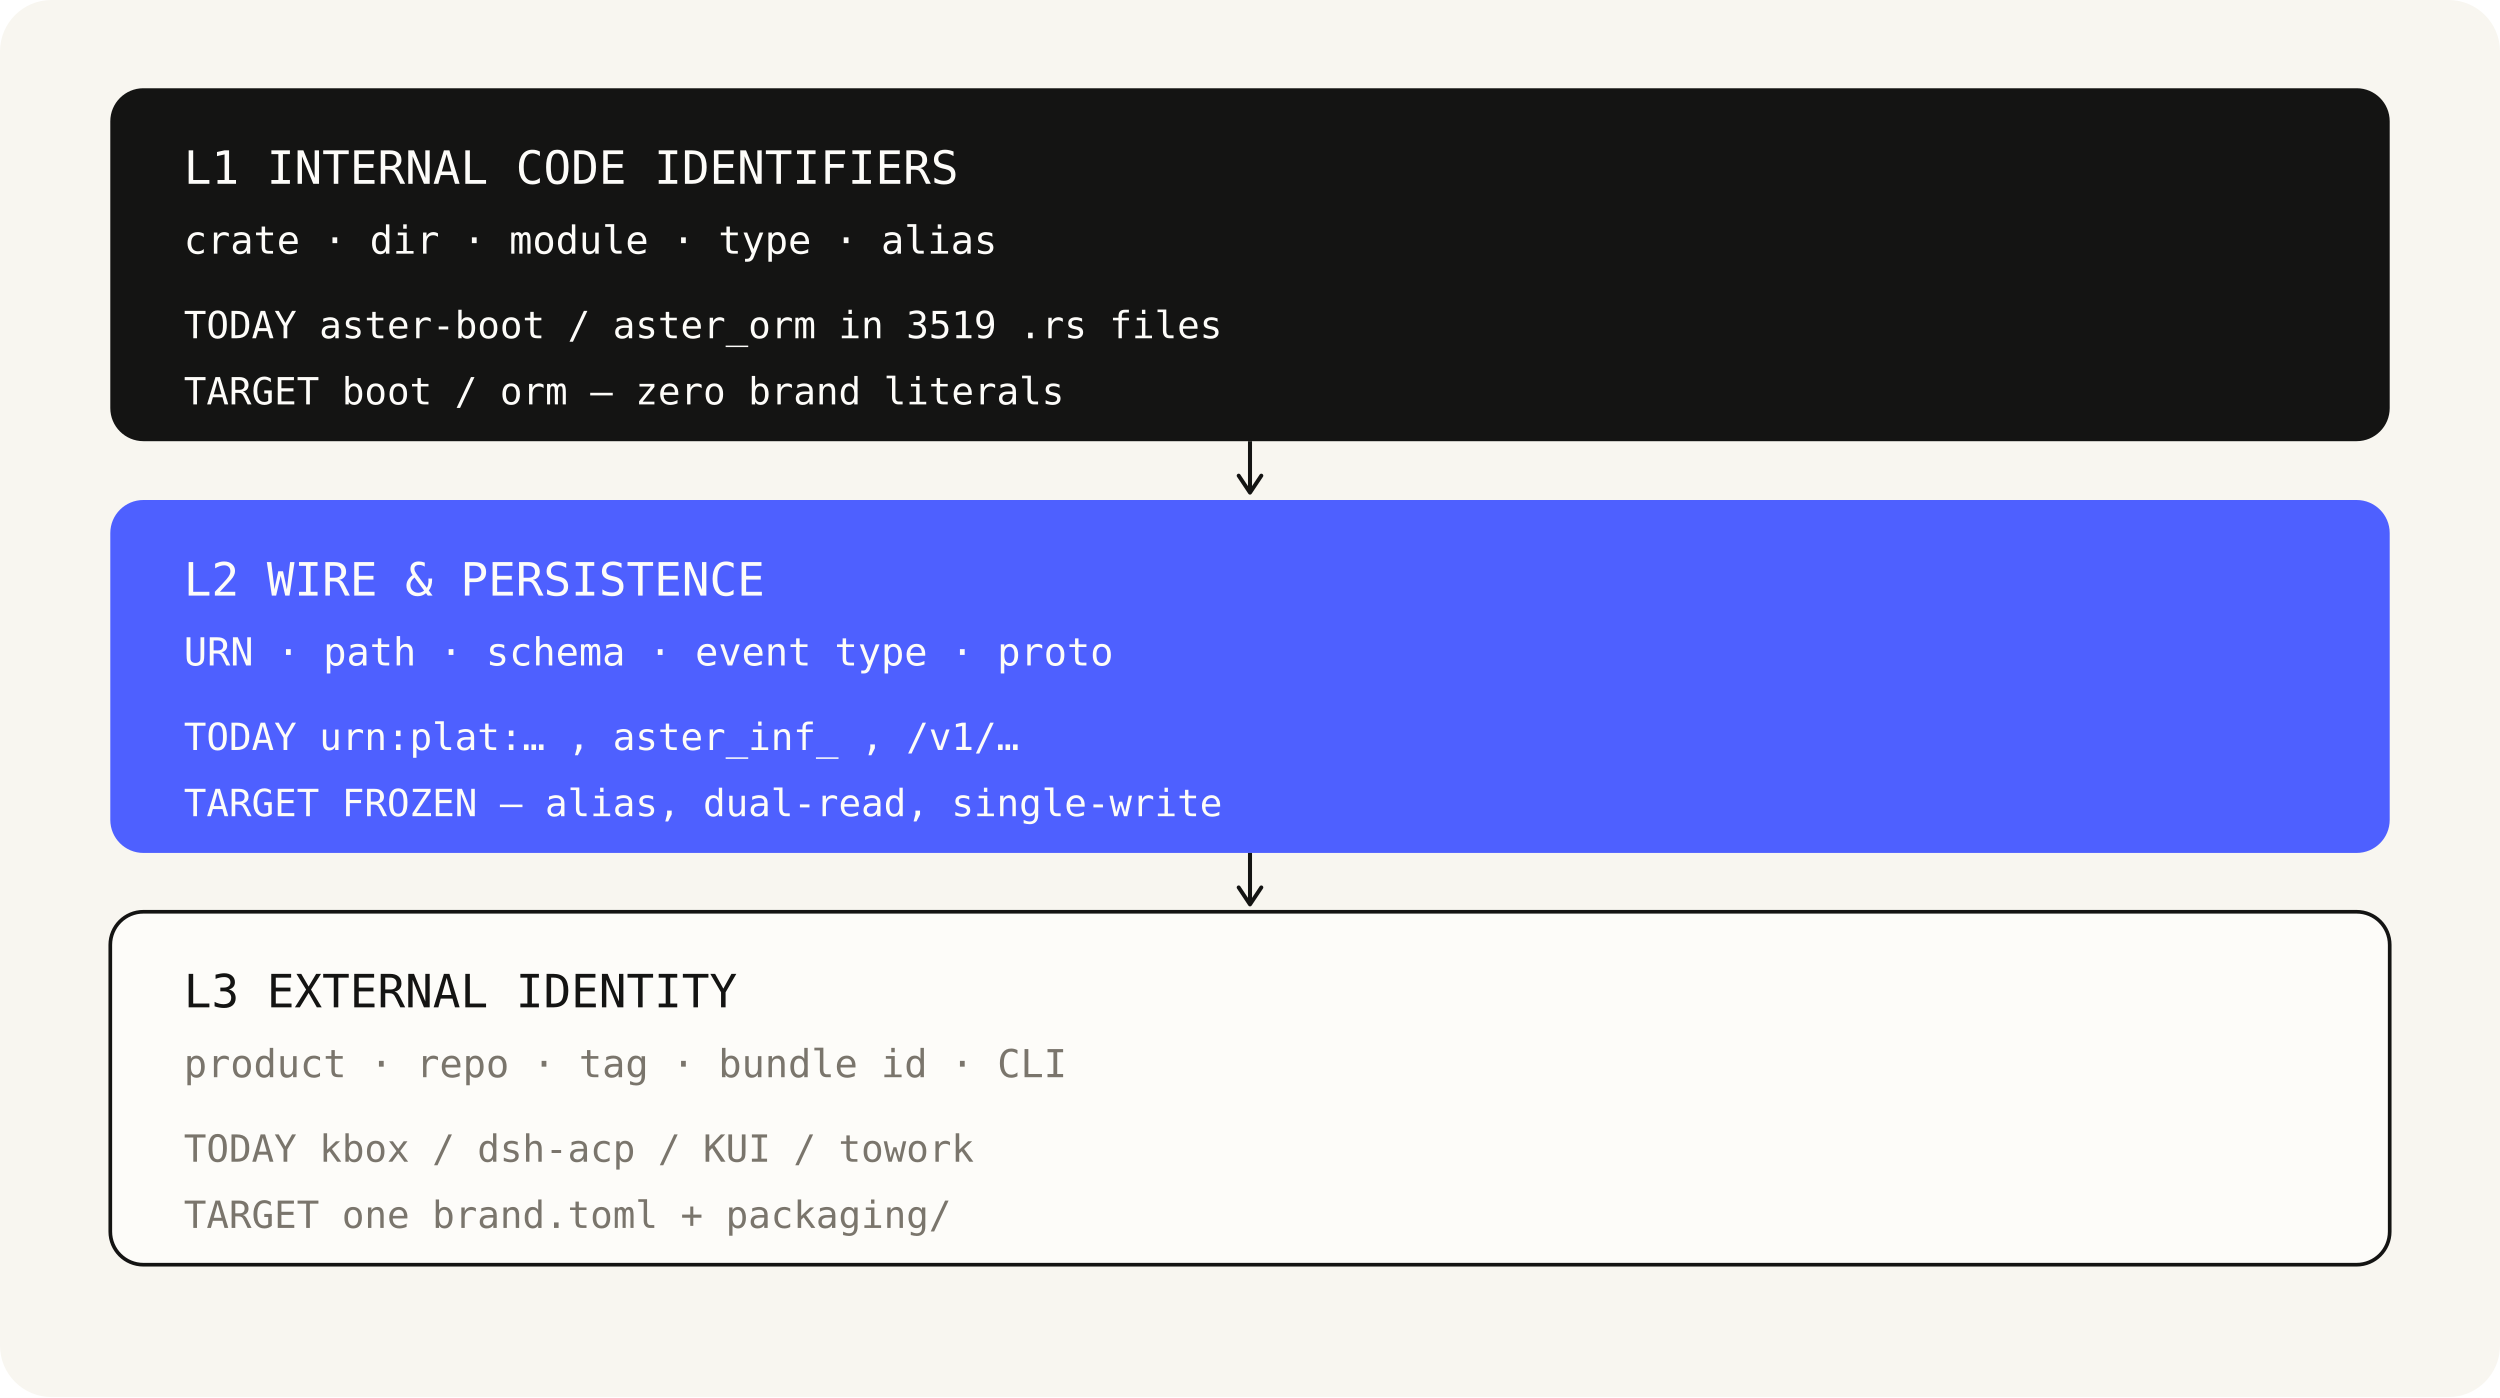
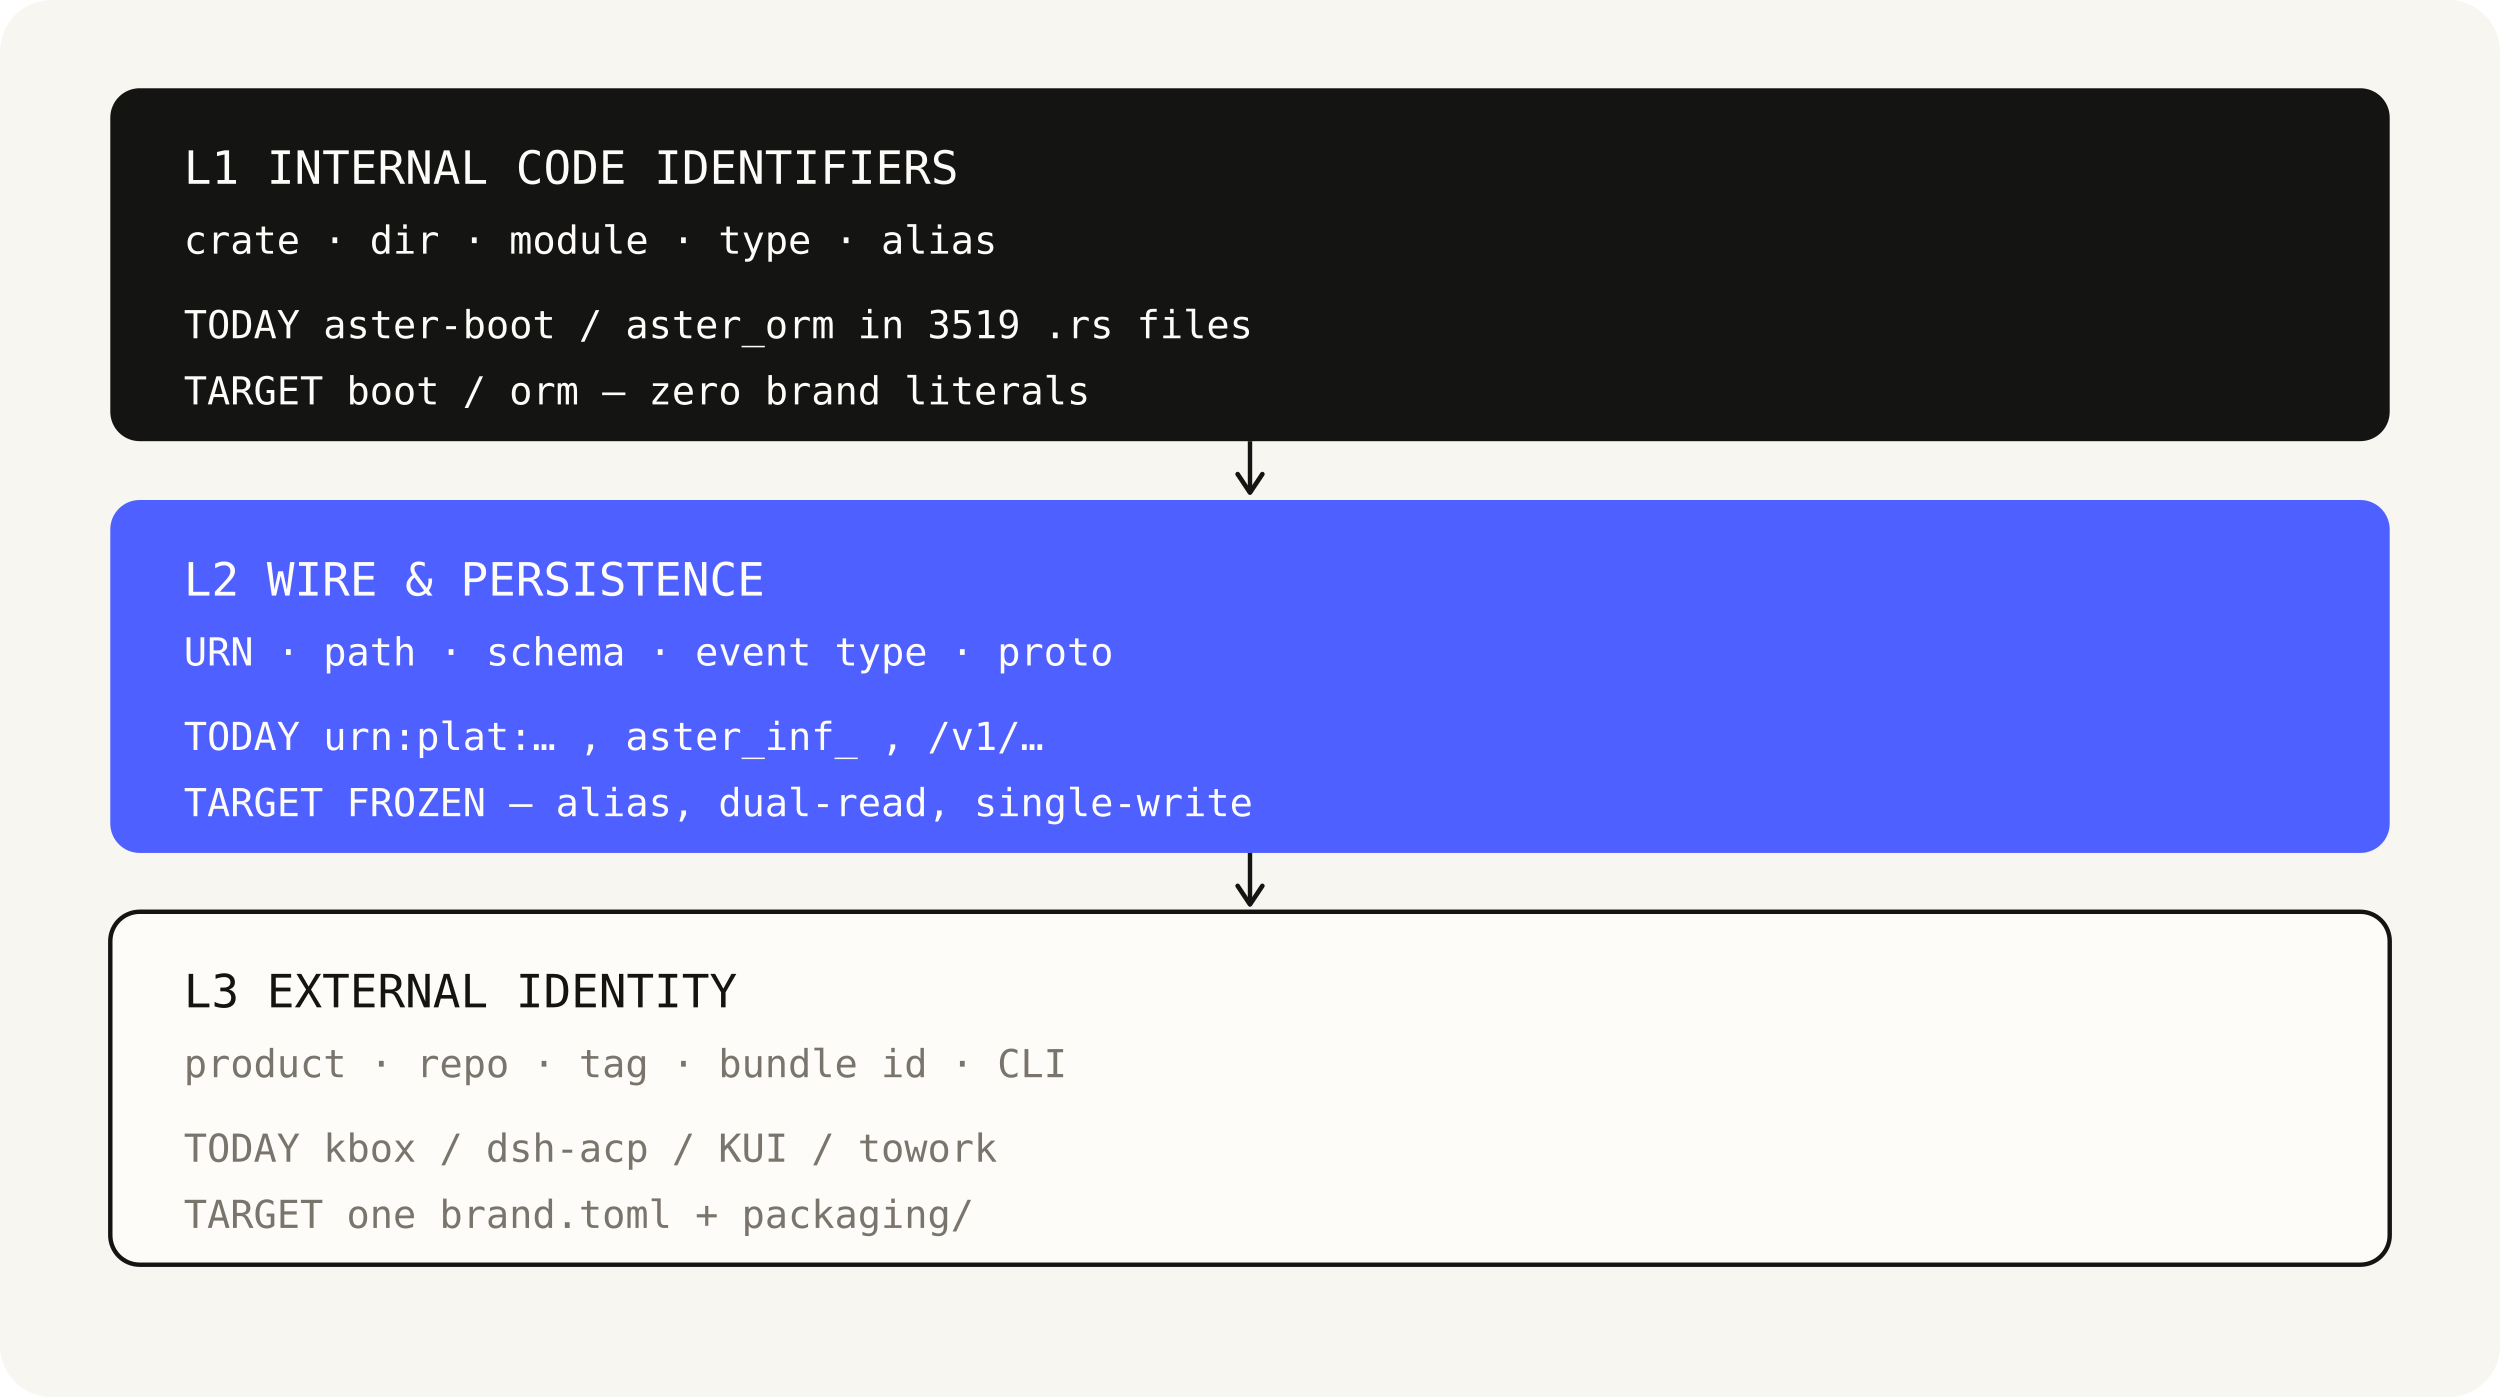
<svg xmlns="http://www.w3.org/2000/svg" viewBox="0 0 680 380" width="680" height="380" role="img">
  <defs>
-     <marker id="nA" viewBox="0 0 10 10" refX="8" refY="5" markerWidth="7" markerHeight="7" orient="auto-start-reverse">
-       <path d="M2 1L8 5L2 9" fill="none" stroke="#141413" stroke-width="1.4" stroke-linecap="round" stroke-linejoin="round" />
+     <marker id="naming-layers-nA" viewBox="0 0 10 10" refX="8" refY="5" markerWidth="7" markerHeight="7" orient="auto-start-reverse">
+       <path d="M2 1L8 5L2 9" fill="none" stroke="#141413" stroke-width="1.5" stroke-linecap="round" stroke-linejoin="round" />
    </marker>
  </defs>
  <rect x="0" y="0" width="680" height="380" rx="14" fill="#F8F6F0" />
  <g font-family="Menlo, SFMono-Regular, Consolas, monospace">
-     <rect x="30" y="24" width="620" height="96" rx="9" fill="#141413" />
+     <rect x="30" y="24" width="620" height="96" rx="8" fill="#141413" />
    <text x="50" y="50" font-size="12.5" fill="#FDFCF9" text-anchor="start">L1  INTERNAL CODE IDENTIFIERS</text>
    <text x="50" y="69" font-size="10.5" fill="#FDFCF9" text-anchor="start">crate · dir · module · type · alias</text>
-     <text x="50" y="92" font-size="10.2" fill="#FDFCF9" text-anchor="start">TODAY  aster-boot / aster_orm in 3519 .rs files</text>
-     <text x="50" y="110" font-size="10.2" fill="#FDFCF9" text-anchor="start">TARGET  boot / orm — zero brand literals</text>
-     <path d="M340 120 L340 134" fill="none" stroke="#141413" stroke-width="1.1" marker-end="url(#nA)" />
-     <rect x="30" y="136" width="620" height="96" rx="9" fill="#4E60FF" />
+     <text x="50" y="92" font-size="10.5" fill="#FDFCF9" text-anchor="start">TODAY  aster-boot / aster_orm in 3519 .rs files</text>
+     <text x="50" y="110" font-size="10.5" fill="#FDFCF9" text-anchor="start">TARGET  boot / orm — zero brand literals</text>
+     <path d="M340 120 L340 134" fill="none" stroke="#141413" stroke-width="1.2" marker-end="url(#naming-layers-nA)" />
+     <rect x="30" y="136" width="620" height="96" rx="8" fill="#4E60FF" />
    <text x="50" y="162" font-size="12.5" fill="#FDFCF9" text-anchor="start">L2  WIRE &amp; PERSISTENCE</text>
    <text x="50" y="181" font-size="10.5" fill="#FDFCF9" text-anchor="start">URN · path · schema · event type · proto</text>
-     <text x="50" y="204" font-size="10.2" fill="#FDFCF9" text-anchor="start">TODAY  urn:plat:… , aster_inf_ , /v1/…</text>
-     <text x="50" y="222" font-size="10.2" fill="#FDFCF9" text-anchor="start">TARGET  FROZEN — alias, dual-read, single-write</text>
-     <path d="M340 232 L340 246" fill="none" stroke="#141413" stroke-width="1.1" marker-end="url(#nA)" />
-     <rect x="30" y="248" width="620" height="96" rx="9" fill="#FDFCF9" stroke="#141413" stroke-width="1" />
+     <text x="50" y="204" font-size="10.5" fill="#FDFCF9" text-anchor="start">TODAY  urn:plat:… , aster_inf_ , /v1/…</text>
+     <text x="50" y="222" font-size="10.5" fill="#FDFCF9" text-anchor="start">TARGET  FROZEN — alias, dual-read, single-write</text>
+     <path d="M340 232 L340 246" fill="none" stroke="#141413" stroke-width="1.2" marker-end="url(#naming-layers-nA)" />
+     <rect x="30" y="248" width="620" height="96" rx="8" fill="#FDFCF9" stroke="#141413" stroke-width="1.2" />
    <text x="50" y="274" font-size="12.5" fill="#141413" text-anchor="start">L3  EXTERNAL IDENTITY</text>
    <text x="50" y="293" font-size="10.5" fill="#7A756C" text-anchor="start">product · repo · tag · bundle id · CLI</text>
-     <text x="50" y="316" font-size="10.2" fill="#7A756C" text-anchor="start">TODAY  kbox / dsh-acp / KUI / towork</text>
-     <text x="50" y="334" font-size="10.2" fill="#7A756C" text-anchor="start">TARGET  one brand.toml + packaging/</text>
+     <text x="50" y="316" font-size="10.5" fill="#7A756C" text-anchor="start">TODAY  kbox / dsh-acp / KUI / towork</text>
+     <text x="50" y="334" font-size="10.5" fill="#7A756C" text-anchor="start">TARGET  one brand.toml + packaging/</text>
  </g>
</svg>
